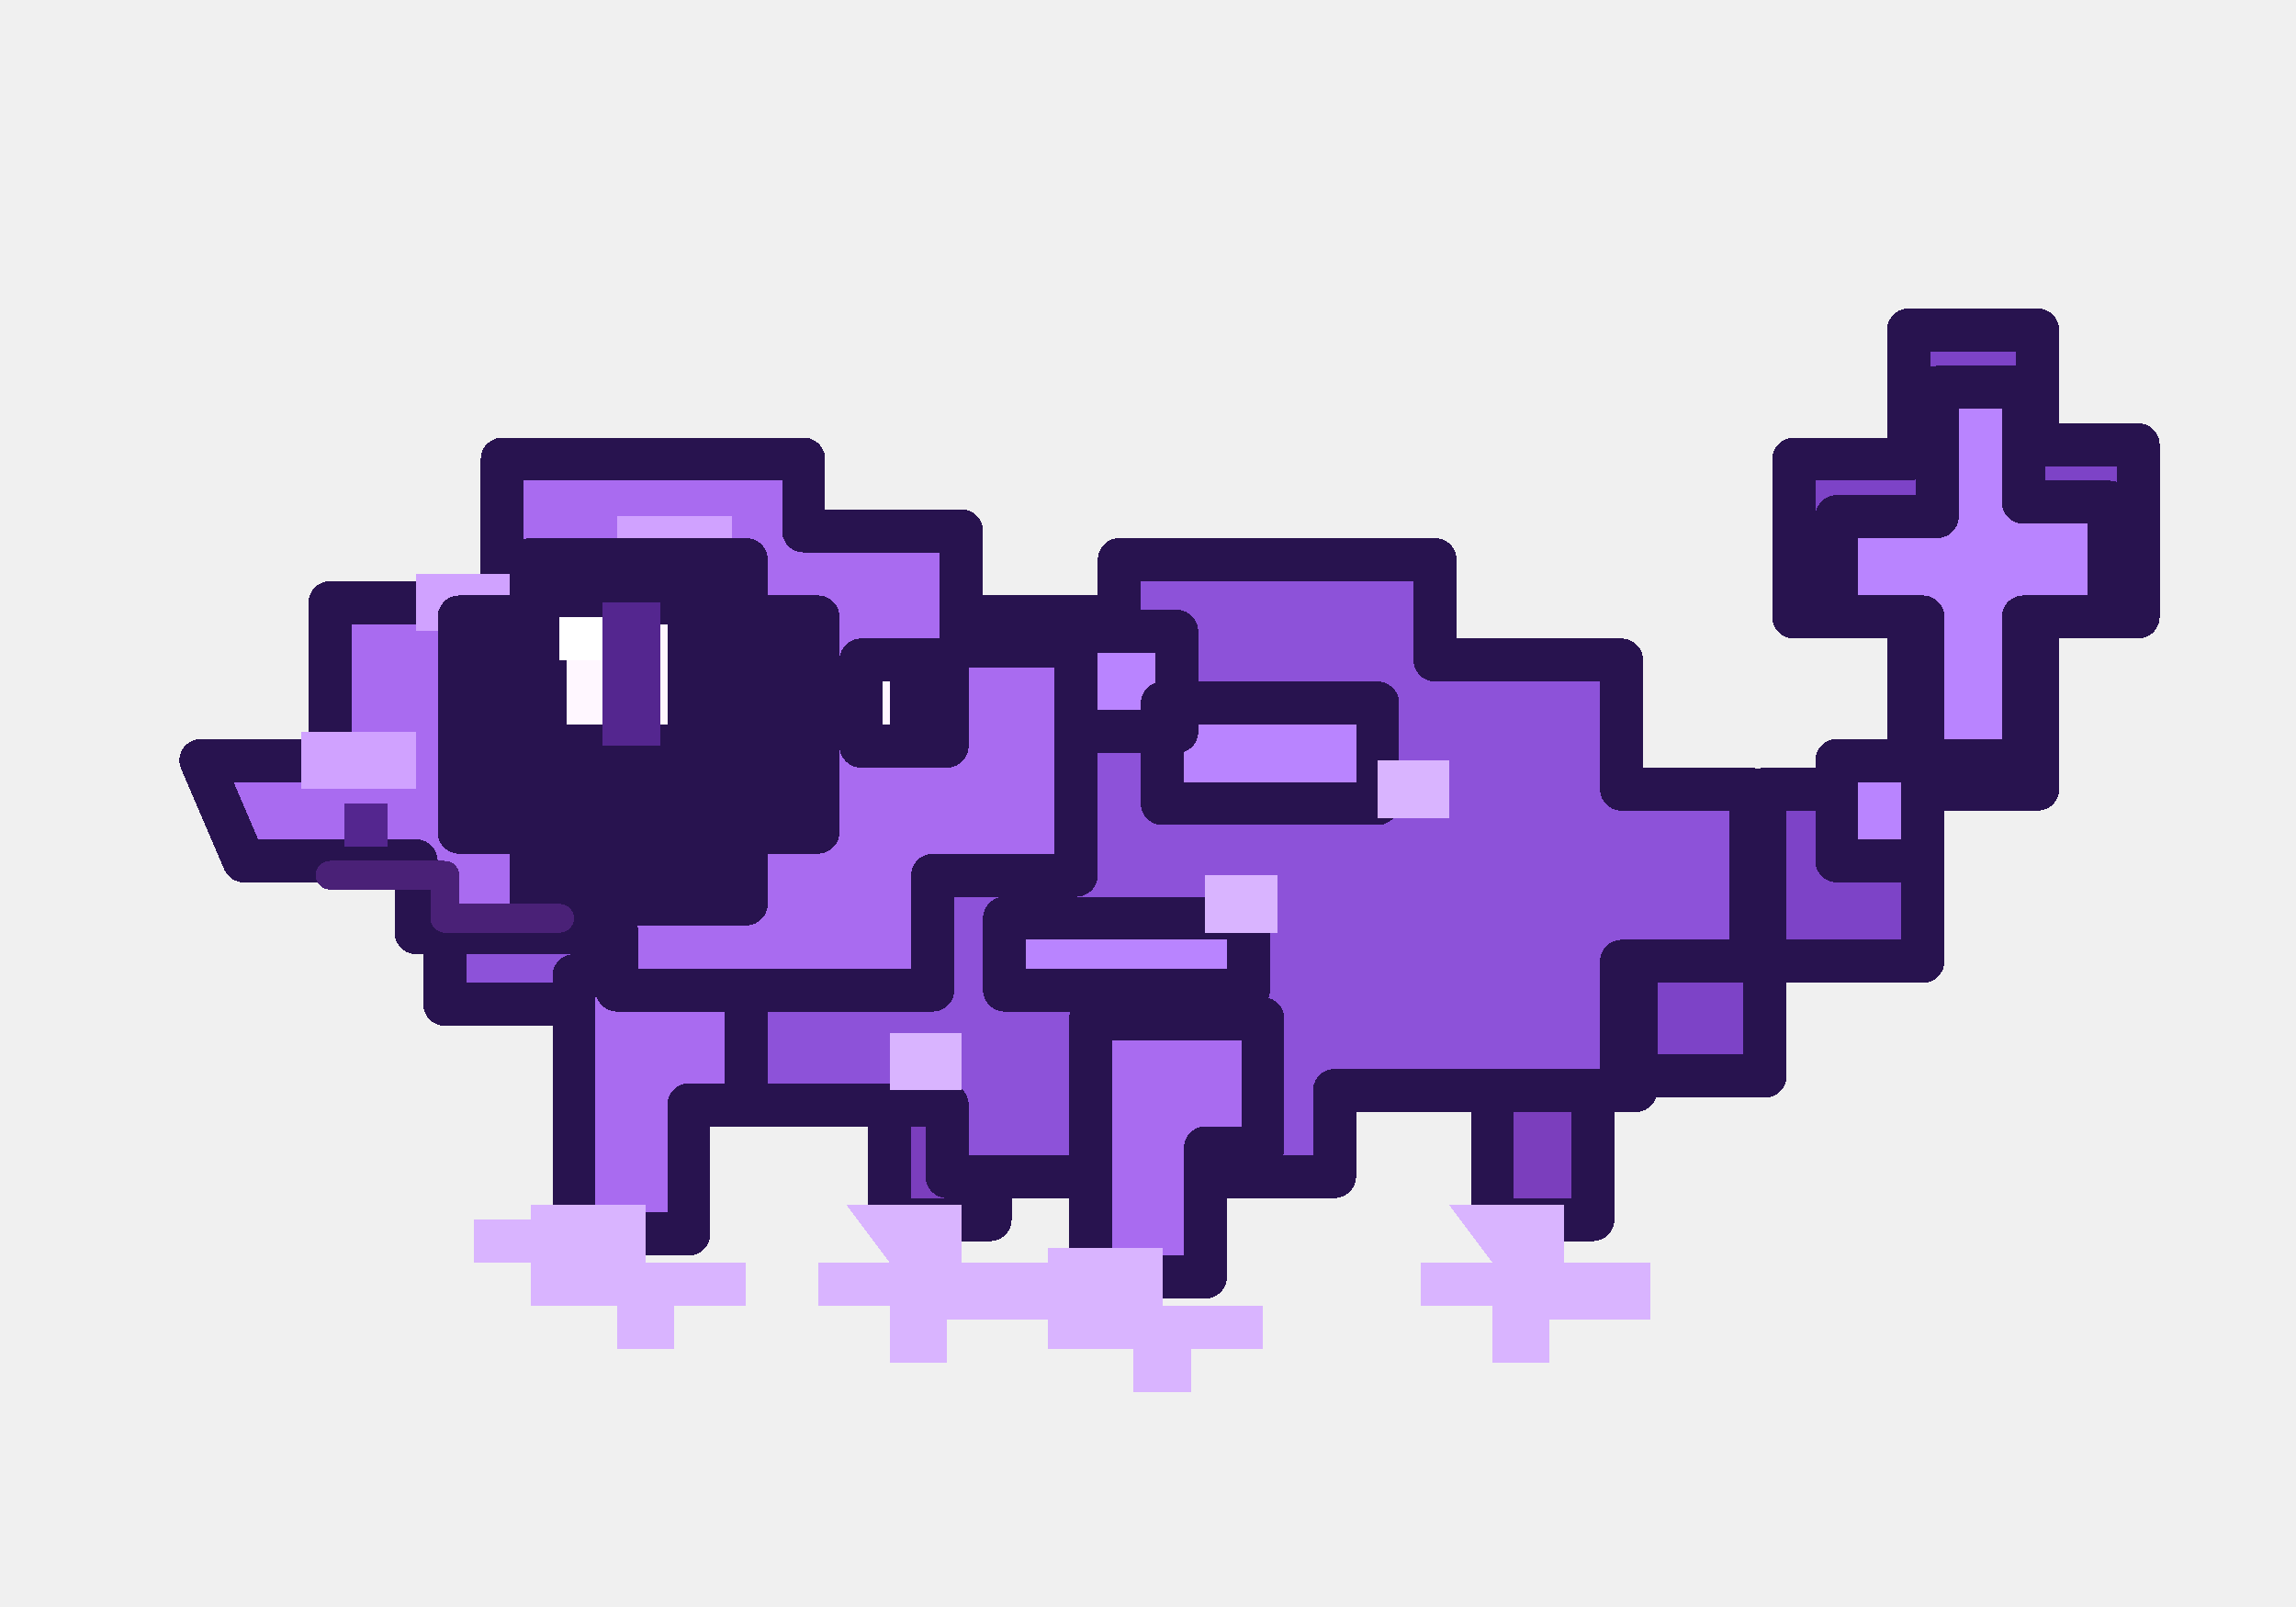
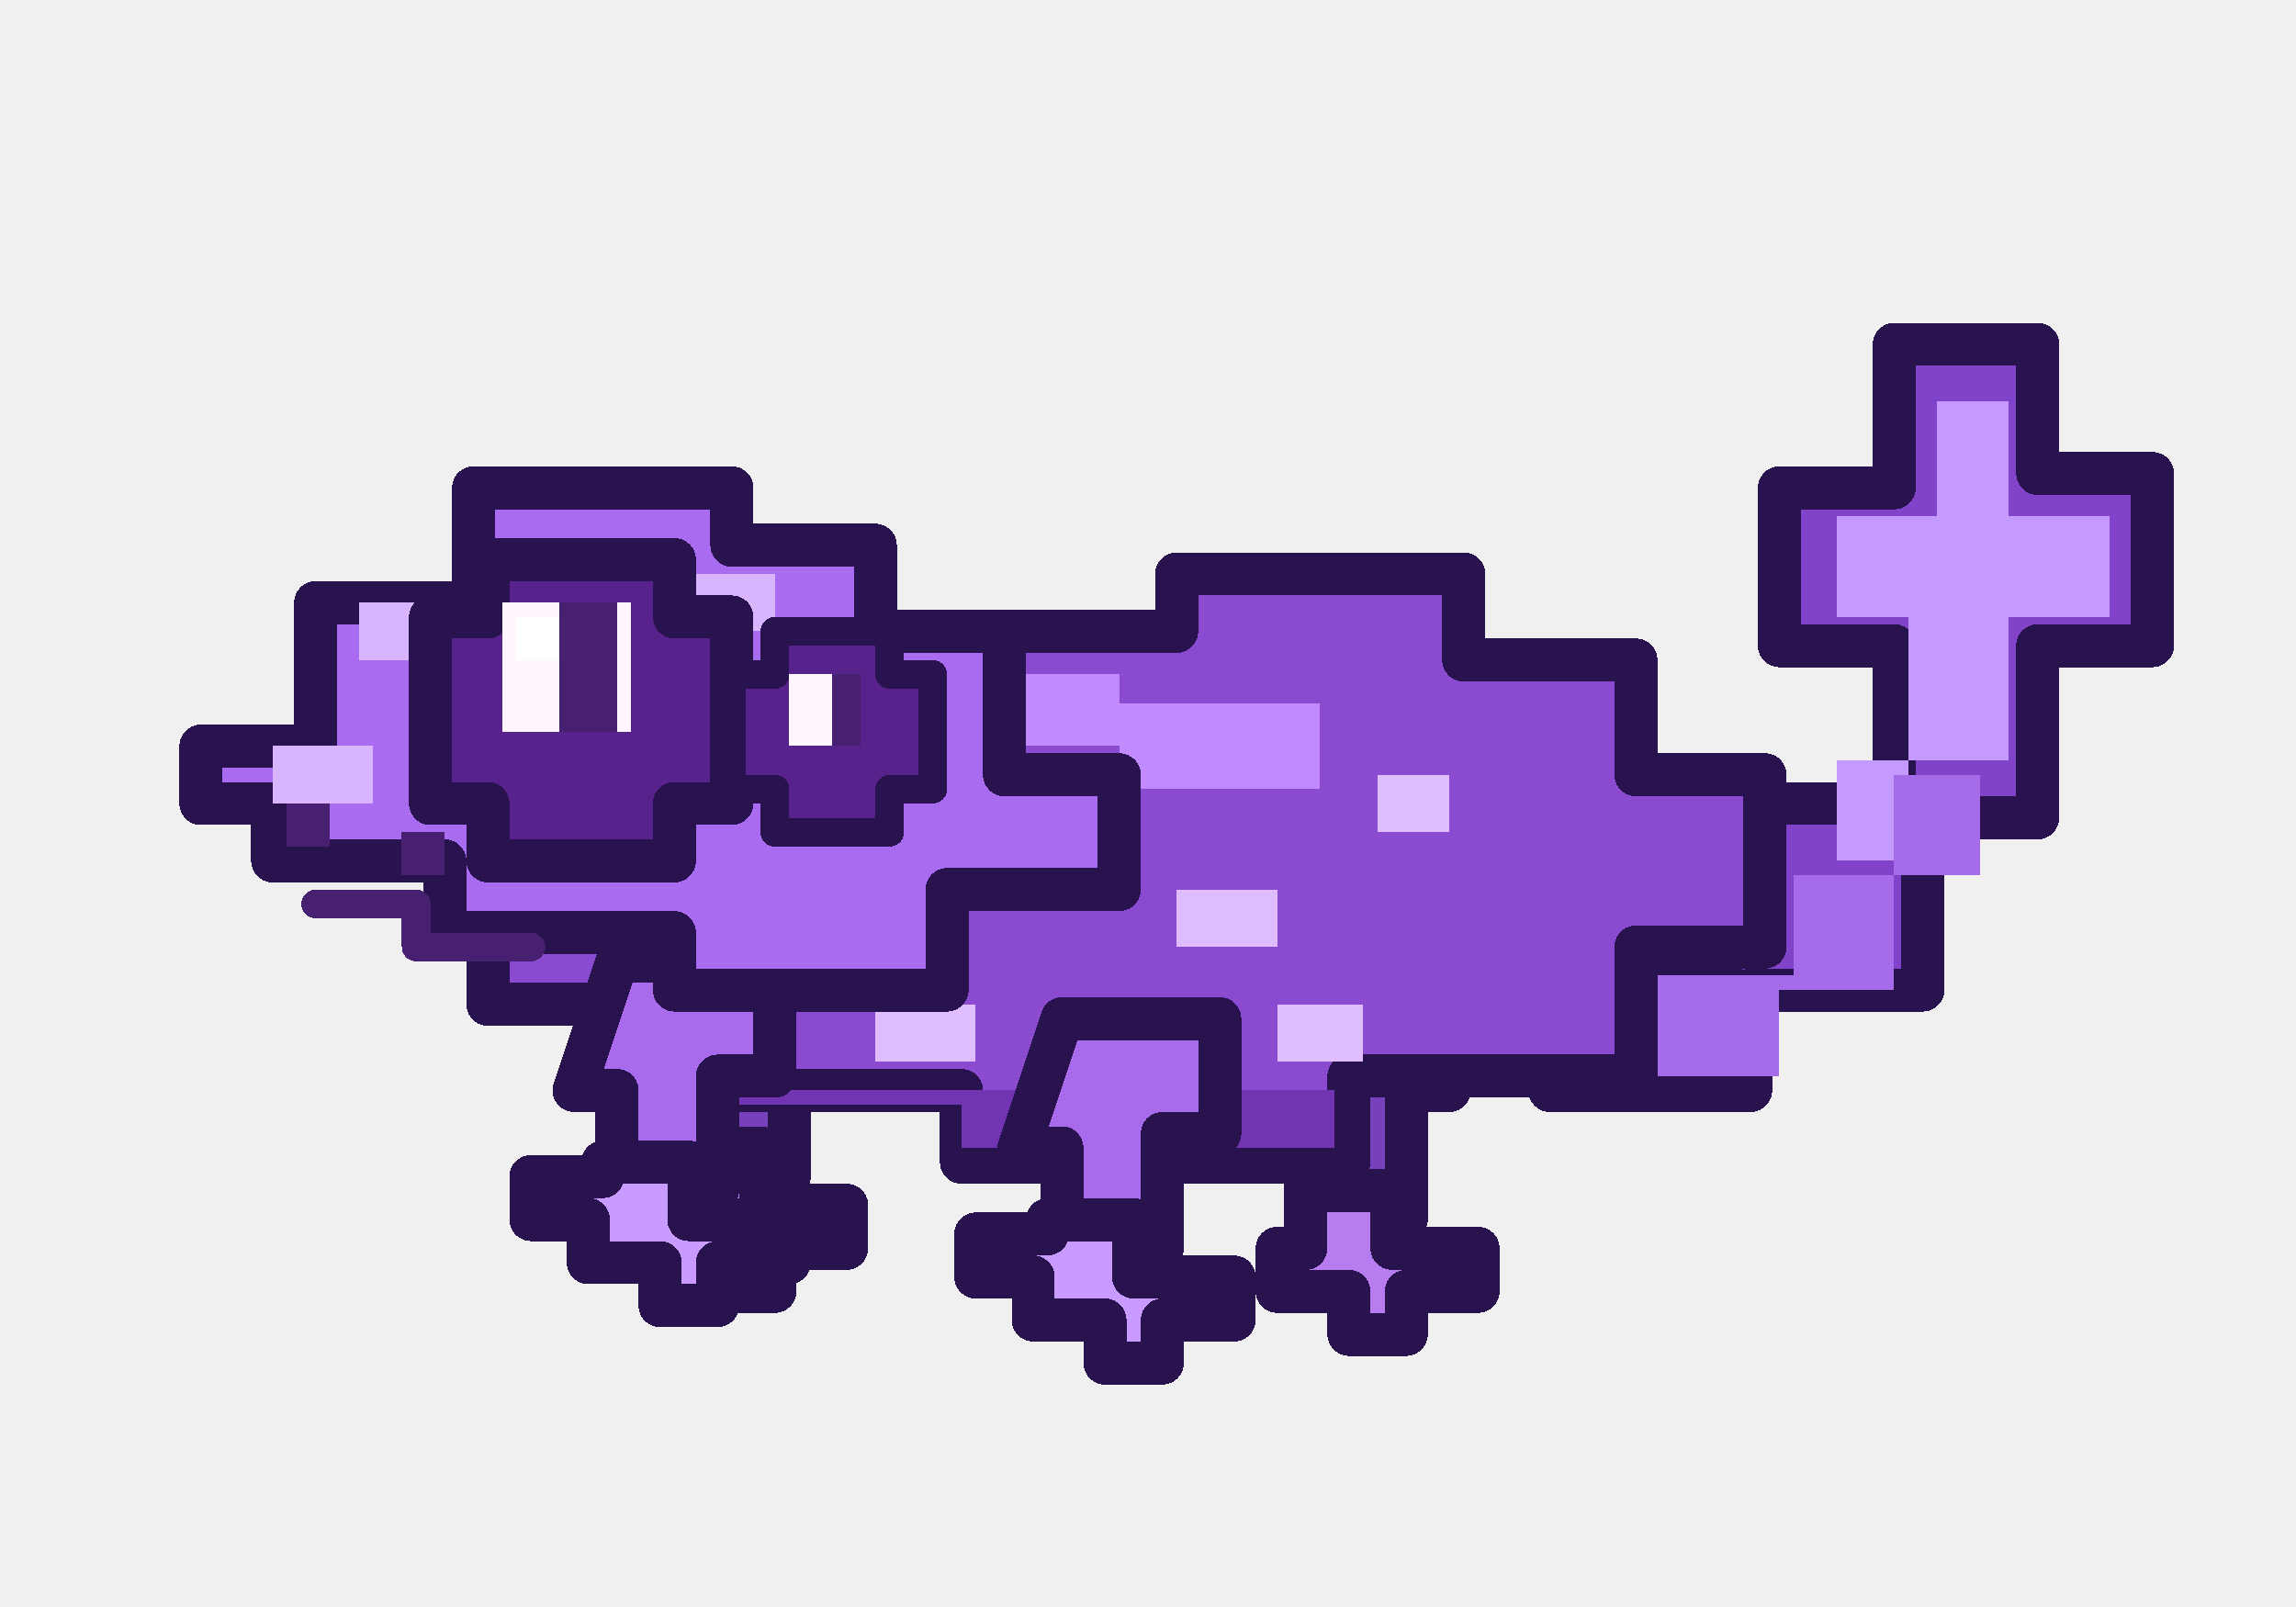
<svg xmlns="http://www.w3.org/2000/svg" viewBox="0 0 160 112" shape-rendering="crispEdges">
  <style>
- @keyframes step1{0%,100%{transform:translate(0,0)}50%{transform:translate(3px,-5px)}}
- @keyframes step2{0%,100%{transform:translate(0,0)}50%{transform:translate(-3px,2px)}}
- @keyframes tail{0%,100%{transform:rotate(0)}50%{transform:rotate(-8deg)}}
- @keyframes idle{0%,100%{transform:translateY(0)}50%{transform:translateY(-1px)}}
- .leg1{animation:step1 .32s steps(2,end) infinite;transform-box:fill-box;transform-origin:top center}
- .leg2{animation:step2 .32s steps(2,end) infinite;transform-box:fill-box;transform-origin:top center}
- .tail{animation:tail .7s steps(2,end) infinite;transform-box:fill-box;transform-origin:left center}
- .body{animation:idle .7s steps(2,end) infinite}
- @media(prefers-reduced-motion:reduce){.leg1,.leg2,.tail,.body{animation:none}}
+ @keyframes stepA{0%,100%{transform:translate(0,0)}50%{transform:translate(2px,-4px)}}
+ @keyframes stepB{0%,100%{transform:translate(0,0)}50%{transform:translate(-2px,2px)}}
+ @keyframes tailSway{0%,100%{transform:rotate(0)}50%{transform:rotate(-5deg)}}
+ @keyframes bob{0%,100%{transform:translateY(0)}50%{transform:translateY(-1px)}}
+ .legA{animation:stepA .34s steps(2,end) infinite;transform-box:fill-box;transform-origin:top center}
+ .legB{animation:stepB .34s steps(2,end) infinite;transform-box:fill-box;transform-origin:top center}
+ .tail{animation:tailSway .8s steps(2,end) infinite;transform-box:fill-box;transform-origin:left center}
+ .body{animation:bob .8s steps(2,end) infinite}
+ @media(prefers-reduced-motion:reduce){.legA,.legB,.tail,.body{animation:none}}
</style>
  <g stroke="#28134f" stroke-width="3" stroke-linejoin="round" stroke-linecap="round">
    <g class="tail">
-       <path fill="#7d43c7" d="M111 67h12V55h10V43h-8V32h8V23h9v8h7v12h-7v12h-8v12h-11v8h-12z" />
-       <path fill="#b984ff" d="M135 27h6v8h6v8h-6v10h-7v7h-6v-7h6V43h-6v-7h7z" />
+       <path fill="#8043c9" d="M108 67h12V56h12V45h-8V34h8V24h10v9h8v12h-8v12h-8v12h-12v7h-14z" />
+       <path fill="#c49aff" stroke="none" d="M135 28h5v8h7v7h-7v10h-7v7h-5v-7h5V43h-5v-7h7z" />
+       <path fill="#a66be9" stroke="none" d="M115 68h10v-7h7v-7h6v7h-6v8h-8v6h-9z" />
    </g>
-     <g class="leg2" fill="#7b3ebd">
-       <path d="M103 68h11v8h-3v9h-7v-8z" />
-       <path d="M101 84h8v4h6v4h-7v3h-4v-4h-5v-3h5z" fill="#d9b4ff" stroke="none" />
-     </g>
-     <g class="leg1" fill="#7b3ebd">
-       <path d="M61 68h11v8h-3v9h-7v-8z" />
-       <path d="M59 84h8v4h6v4h-7v3h-4v-4h-5v-3h5z" fill="#d9b4ff" stroke="none" />
+     <g class="legB" stroke="#28134f" stroke-width="3">
+       <path fill="#7940bc" d="M91 68h10v8h-3v9h-7v-8z" />
+       <path fill="#b77df0" d="M91 83h6v4h6v3h-5v3h-4v-3h-5v-3h2z" />
+       <path fill="#7940bc" d="M48 65h10v8h-3v9h-7v-8z" />
+       <path fill="#b77df0" d="M47 80h6v4h6v3h-5v3h-4v-3h-5v-3h2z" />
    </g>
    <g class="body">
-       <path fill="#8d52d9" d="M31 62h10V51h13V43h24V39h22v7h13v9h9v12h-9v9h-20v6H66v-5H48v-7H31z" />
-       <path fill="#b984ff" d="M53 49h15v-5h14v7H68v7H53zM81 49h15v7H81zM70 64h17v5H70z" />
-       <path fill="#d9b4ff" stroke="none" d="M56 58h5v4h-5zM72 53h4v4h-4zM84 61h5v4h-5zM96 53h5v4h-5zM48 67h5v4h-5zM62 72h5v4h-5z" />
+       <path fill="#8b4bd0" d="M34 59h12V49h14V44h22V40h20v6h12v8h9v12h-9v9H94v6H67v-5H49v-6H34z" />
+       <path fill="#c18aff" stroke="none" d="M51 52h14v-5h13v5H66v6H51zM78 49h14v6H78z" />
+       <path fill="#e0bdff" stroke="none" d="M53 62h8v4h-8zM68 57h5v4h-5zM82 62h7v4h-7zM96 54h5v4h-5zM61 70h7v4h-7zM89 70h6v4h-6z" />
+       <path fill="#7135b2" stroke="none" d="M49 76h44v4H67v-3H49z" />
    </g>
-     <g class="leg1" fill="#a96bf0">
-       <path d="M40 68h12v9h-4v9h-8v-8z" />
-       <path d="M37 84h8v4h7v3h-5v3h-4v-3h-6v-3h-4v-3h4z" fill="#d9b4ff" stroke="none" />
+     <g class="legA" stroke="#28134f" stroke-width="3" stroke-linejoin="round">
+       <path fill="#a86beb" d="M43 67h11v8h-4v8h-7v-7h-3z" />
+       <path fill="#c99aff" d="M42 81h6v4h7v3h-5v3h-4v-3h-5v-3h-4v-3h5z" />
+       <path fill="#a86beb" d="M74 71h11v8h-4v8h-7v-7h-3z" />
+       <path fill="#c99aff" d="M73 85h6v4h7v3h-5v3h-4v-3h-5v-3h-4v-3h5z" />
    </g>
-     <g class="leg2" fill="#a96bf0">
-       <path d="M76 71h12v9h-4v9h-8v-8z" />
-       <path d="M73 87h8v4h7v3h-5v3h-4v-3h-6v-3h-4v-3h4z" fill="#d9b4ff" stroke="none" />
-     </g>
-     <path fill="#a96bf0" d="M14 53h9V42h12V32h21v5h11v8h8v16H65v8H43v-4H29v-5H17z" />
-     <path fill="#d0a2ff" stroke="none" d="M29 40h8v4h-8zM43 36h8v4h-8zM21 51h8v4h-8z" />
-     <path fill="#28134f" d="M37 39h15v4h5v15h-5v5H37v-5h-5V43h5z" />
-     <path fill="#fff7ff" d="M38 42h10v10H38z" />
-     <path fill="#54268f" stroke="none" d="M42 42h4v10h-4z" />
-     <path fill="#fff" stroke="none" d="M39 43h3v3h-3z" />
-     <path fill="#fff7ff" d="M60 46h6v6h-6z" />
-     <path fill="#28134f" stroke="none" d="M62 47h3v5h-3z" />
-     <path fill="#54268f" stroke="none" d="M24 56h3v3h-3z" />
-     <path fill="none" stroke="#4a2177" stroke-width="2" d="M23 61h8v3h8" />
+     <path fill="#a96bf0" stroke="#28134f" stroke-width="3" d="M14 52h8V42h11V34h18V38h10v6h9v10h8v8H66v7H47v-4H31v-5H19v-4h-5z" />
+     <path fill="#d9b4ff" stroke="none" d="M25 42h8v-4h8v4h-8v4h-8zM19 52h7v4h-7zM48 40h6v4h-6z" />
+     <path fill="#57228c" stroke="#28134f" stroke-width="3" d="M34 39h13v4h4v13h-4v4H34v-4h-4V43h4z" />
+     <path fill="#fff6ff" stroke="none" d="M35 42h9v9h-9z" />
+     <path fill="#482071" stroke="none" d="M39 42h4v9h-4z" />
+     <path fill="#fff" stroke="none" d="M36 43h3v3h-3z" />
+     <path fill="#57228c" stroke="#28134f" stroke-width="2" d="M54 44h8v3h3v8h-3v3h-8v-3h-3v-8h3z" />
+     <path fill="#fff6ff" stroke="none" d="M55 47h5v5h-5z" />
+     <path fill="#482071" stroke="none" d="M58 47h2v5h-2z" />
+     <path fill="#482071" stroke="none" d="M20 56h3v3h-3zM28 58h3v3h-3z" />
+     <path fill="none" stroke="#482071" stroke-width="2" d="M22 63h7v3h8" />
  </g>
</svg>
